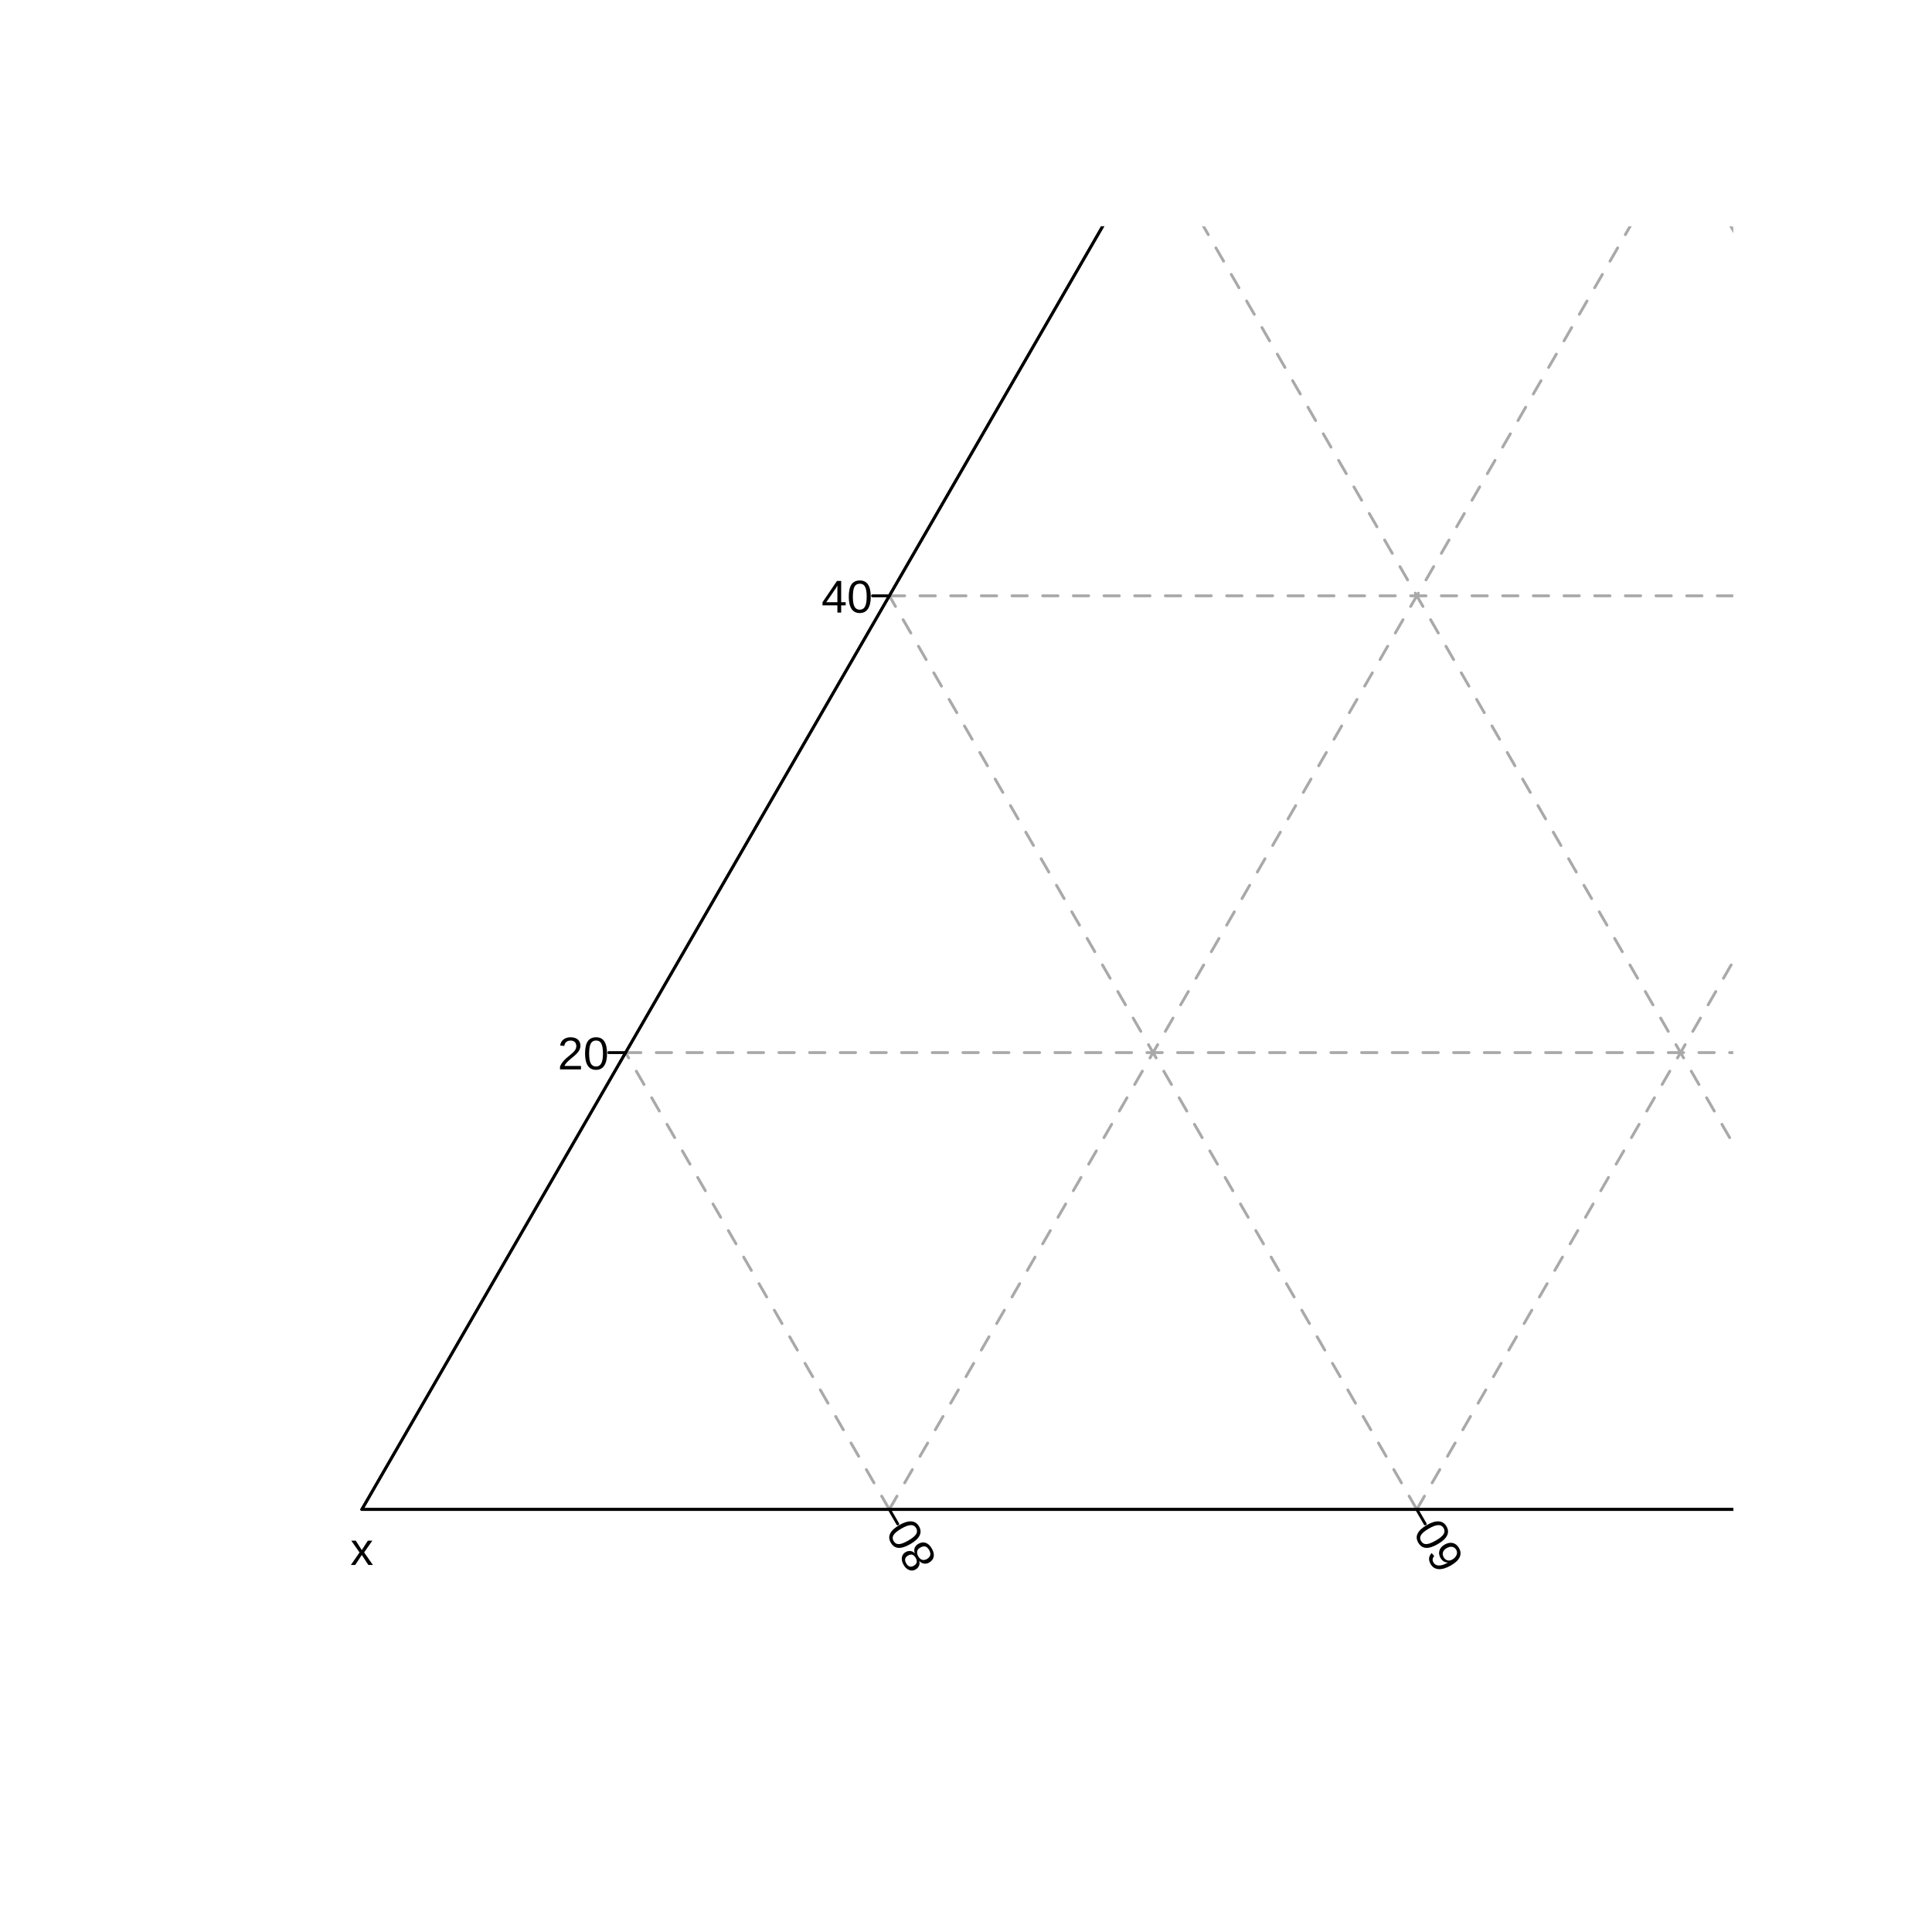
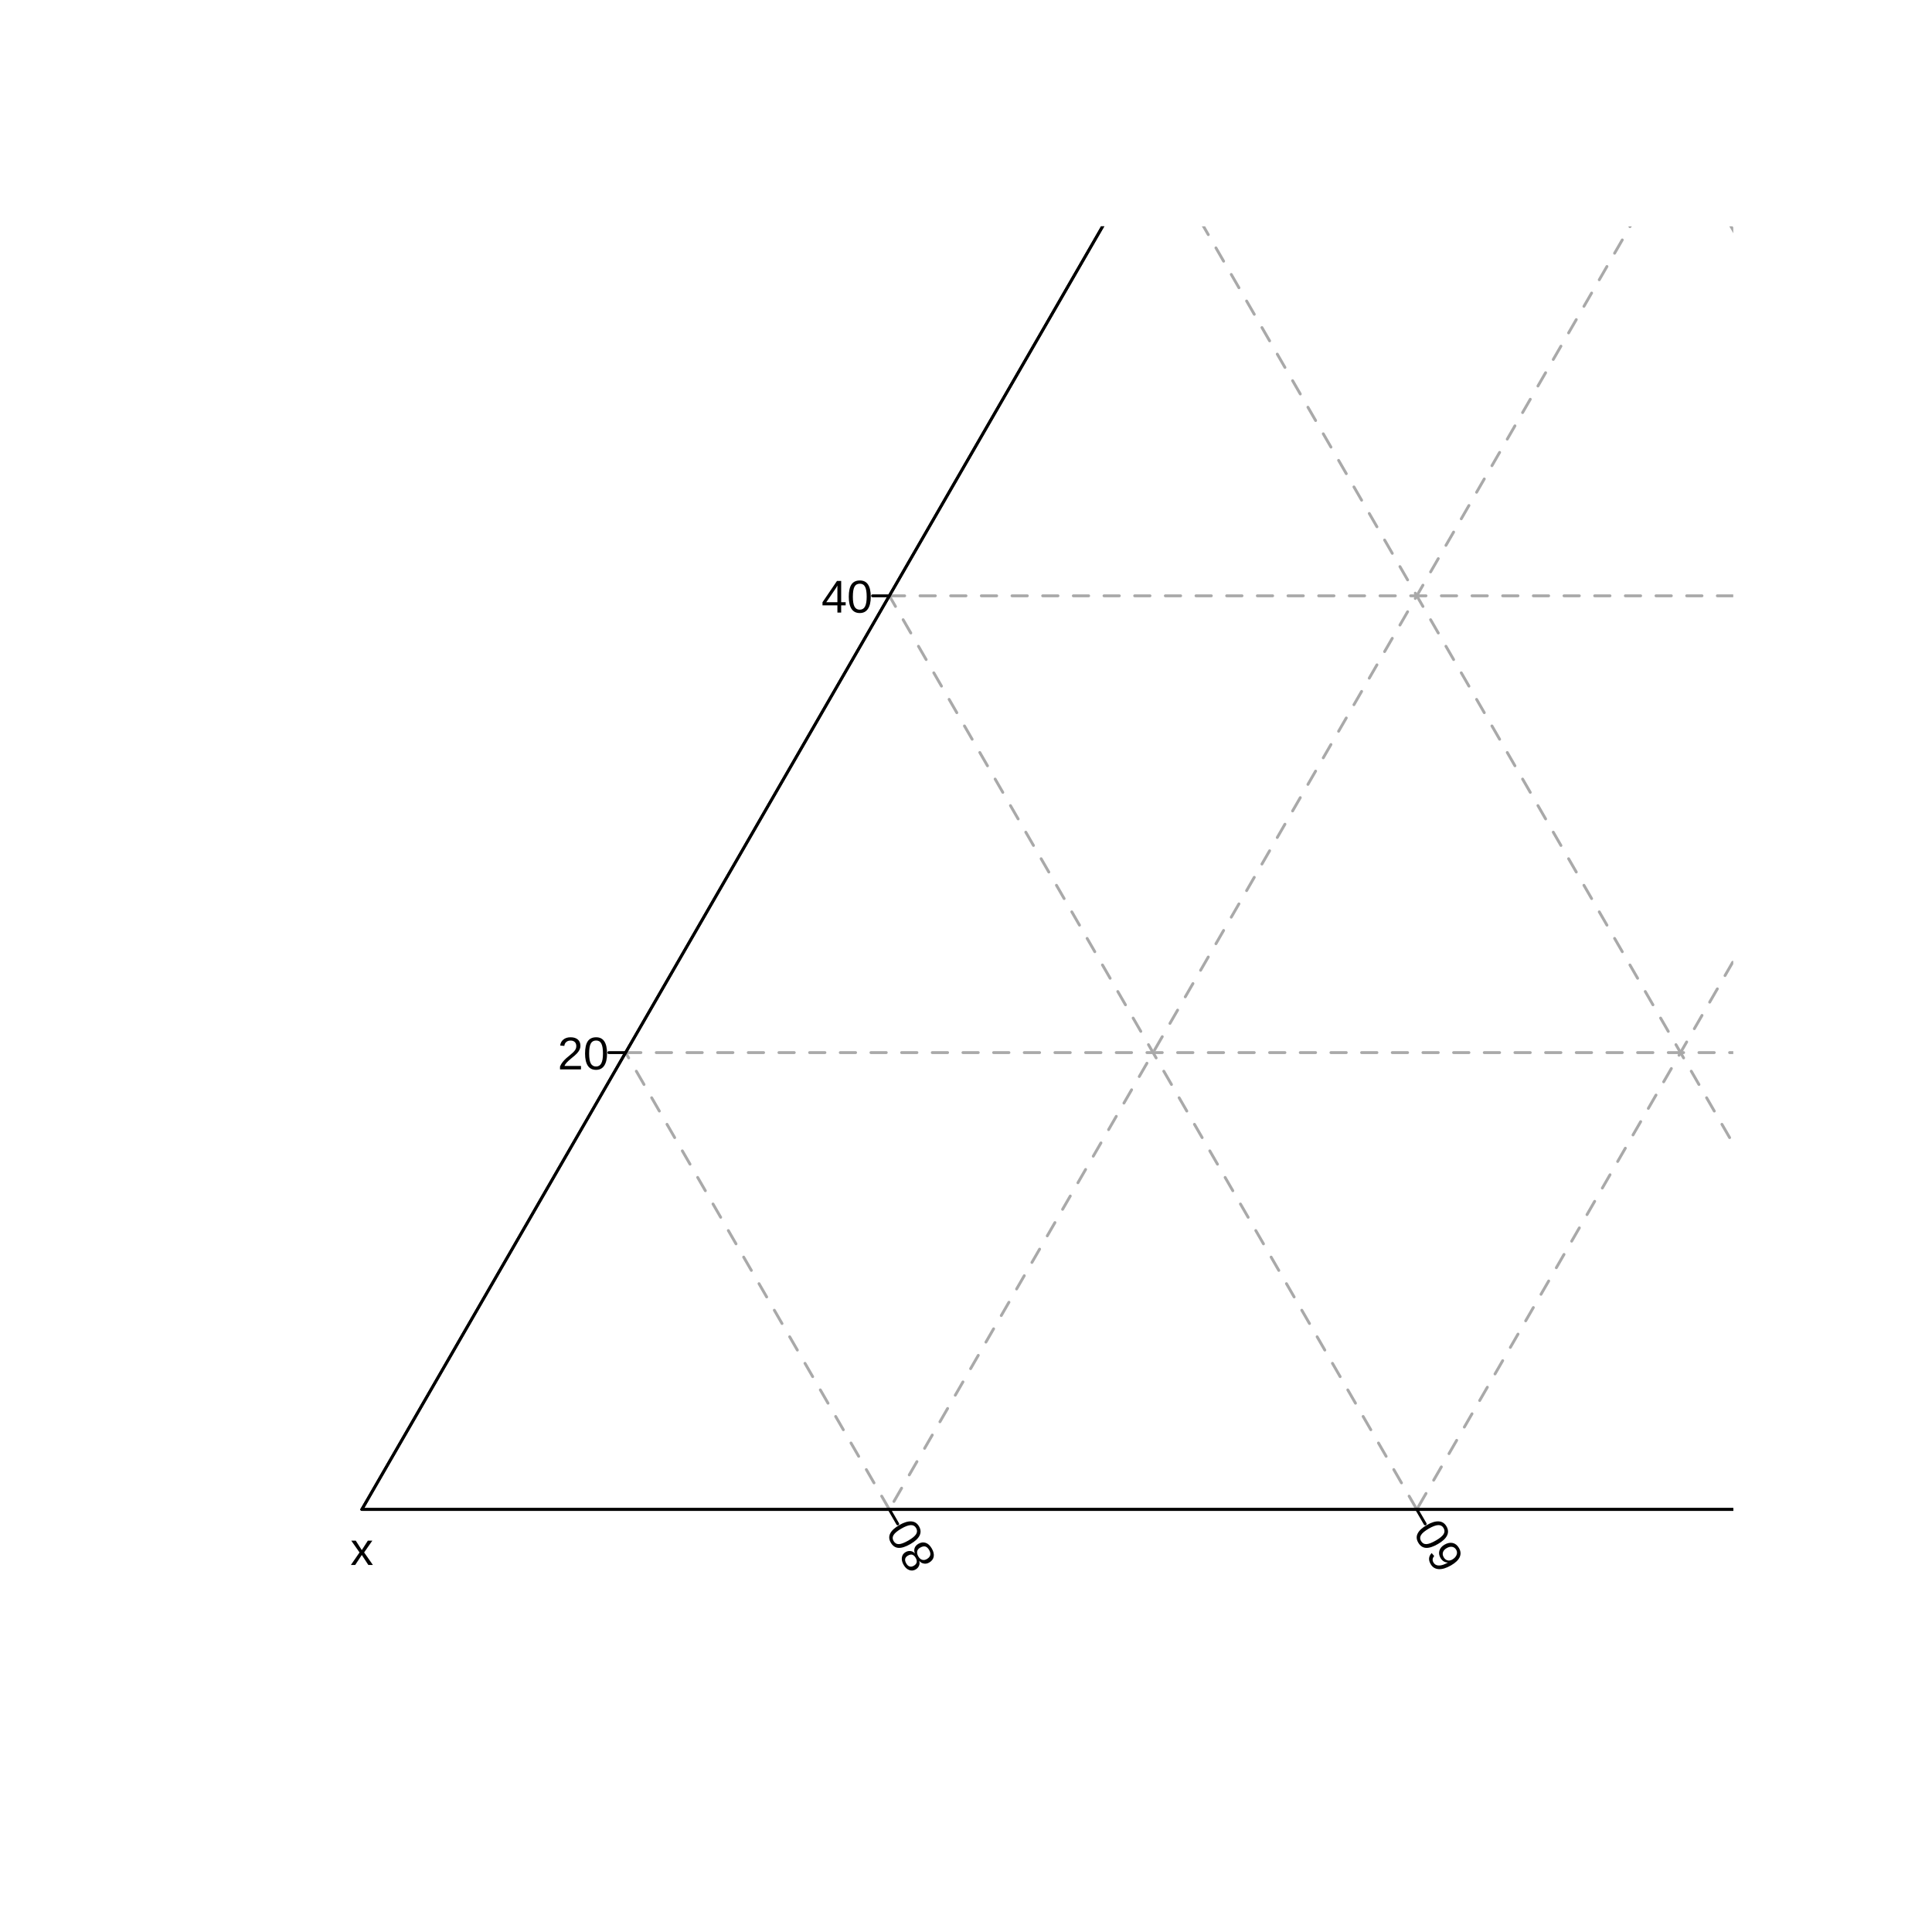
<svg xmlns="http://www.w3.org/2000/svg" class="svglite" width="504.00pt" height="504.00pt" viewBox="0 0 504.00 504.00">
  <defs>
    <style type="text/css">
    .svglite line, .svglite polyline, .svglite polygon, .svglite path, .svglite rect, .svglite circle {
      fill: none;
      stroke: #000000;
      stroke-linecap: round;
      stroke-linejoin: round;
      stroke-miterlimit: 10.00;
    }
    .svglite text {
      white-space: pre;
    }
  </style>
  </defs>
  <rect width="100%" height="100%" style="stroke: none; fill: #FFFFFF;" />
  <defs>
    <clipPath id="cpMC4wMHw1MDQuMDB8MC4wMHw1MDQuMDA=">
      <rect x="0.00" y="0.00" width="504.00" height="504.00" />
    </clipPath>
  </defs>
  <g clip-path="url(#cpMC4wMHw1MDQuMDB8MC4wMHw1MDQuMDA=)">
</g>
  <defs>
    <clipPath id="cpODAuNjR8NDUyLjE2fDU5LjA0fDQzMC41Ng==">
      <rect x="80.64" y="59.04" width="371.52" height="371.52" />
    </clipPath>
  </defs>
  <g clip-path="url(#cpODAuNjR8NDUyLjE2fDU5LjA0fDQzMC41Ng==)">
    <line x1="644.80" y1="393.76" x2="369.60" y2="-82.90" style="stroke-width: 0.75; stroke: #A9A9A9; stroke-dasharray: 4.00,4.00;" />
-     <line x1="644.80" y1="393.76" x2="713.60" y2="274.59" style="stroke-width: 0.75; stroke: #A9A9A9; stroke-dasharray: 4.00,4.00;" />
+     <line x1="507.20" y1="-82.90" x2="232.00" y2="393.76" style="stroke-width: 0.75; stroke: #A9A9A9; stroke-dasharray: 4.00,4.00;" />
    <line x1="163.20" y1="274.59" x2="713.60" y2="274.59" style="stroke-width: 0.75; stroke: #A9A9A9; stroke-dasharray: 4.00,4.00;" />
    <line x1="507.20" y1="393.76" x2="300.80" y2="36.26" style="stroke-width: 0.75; stroke: #A9A9A9; stroke-dasharray: 4.00,4.00;" />
-     <line x1="507.20" y1="393.76" x2="644.80" y2="155.43" style="stroke-width: 0.75; stroke: #A9A9A9; stroke-dasharray: 4.00,4.00;" />
+     <line x1="576.00" y1="36.26" x2="369.60" y2="393.76" style="stroke-width: 0.75; stroke: #A9A9A9; stroke-dasharray: 4.00,4.00;" />
    <line x1="232.00" y1="155.43" x2="644.80" y2="155.43" style="stroke-width: 0.75; stroke: #A9A9A9; stroke-dasharray: 4.00,4.00;" />
    <line x1="369.60" y1="393.76" x2="232.00" y2="155.43" style="stroke-width: 0.75; stroke: #A9A9A9; stroke-dasharray: 4.00,4.00;" />
-     <line x1="369.60" y1="393.76" x2="576.00" y2="36.26" style="stroke-width: 0.75; stroke: #A9A9A9; stroke-dasharray: 4.00,4.00;" />
+     <line x1="644.80" y1="155.43" x2="507.20" y2="393.76" style="stroke-width: 0.75; stroke: #A9A9A9; stroke-dasharray: 4.00,4.00;" />
    <line x1="300.80" y1="36.26" x2="576.00" y2="36.26" style="stroke-width: 0.75; stroke: #A9A9A9; stroke-dasharray: 4.00,4.00;" />
    <line x1="232.00" y1="393.76" x2="163.20" y2="274.59" style="stroke-width: 0.75; stroke: #A9A9A9; stroke-dasharray: 4.00,4.00;" />
-     <line x1="232.00" y1="393.76" x2="507.20" y2="-82.90" style="stroke-width: 0.75; stroke: #A9A9A9; stroke-dasharray: 4.00,4.00;" />
+     <line x1="713.60" y1="274.59" x2="644.80" y2="393.76" style="stroke-width: 0.75; stroke: #A9A9A9; stroke-dasharray: 4.00,4.00;" />
    <line x1="369.60" y1="-82.90" x2="507.20" y2="-82.90" style="stroke-width: 0.75; stroke: #A9A9A9; stroke-dasharray: 4.00,4.00;" />
+     <text transform="translate(650.77,395.36) rotate(-120)" text-anchor="end" style="font-size: 12.00px; font-family: &quot;Arial&quot;;" textLength="15.28px" lengthAdjust="spacingAndGlyphs">20</text>
+     <text transform="translate(513.17,395.36) rotate(-120)" text-anchor="end" style="font-size: 12.00px; font-family: &quot;Arial&quot;;" textLength="15.28px" lengthAdjust="spacingAndGlyphs">40</text>
+     <text transform="translate(375.57,395.36) rotate(-120)" text-anchor="end" style="font-size: 12.00px; font-family: &quot;Arial&quot;;" textLength="15.28px" lengthAdjust="spacingAndGlyphs">60</text>
    <text transform="translate(237.97,395.36) rotate(-120)" text-anchor="end" style="font-size: 12.00px; font-family: &quot;Arial&quot;;" textLength="15.28px" lengthAdjust="spacingAndGlyphs">80</text>
-     <text transform="translate(375.57,395.36) rotate(-120)" text-anchor="end" style="font-size: 12.00px; font-family: &quot;Arial&quot;;" textLength="15.28px" lengthAdjust="spacingAndGlyphs">60</text>
-     <text transform="translate(513.17,395.36) rotate(-120)" text-anchor="end" style="font-size: 12.00px; font-family: &quot;Arial&quot;;" textLength="15.28px" lengthAdjust="spacingAndGlyphs">40</text>
-     <text transform="translate(650.77,395.36) rotate(-120)" text-anchor="end" style="font-size: 12.00px; font-family: &quot;Arial&quot;;" textLength="15.28px" lengthAdjust="spacingAndGlyphs">20</text>
    <line x1="94.40" y1="393.76" x2="782.40" y2="393.76" style="stroke-width: 0.75;" />
+     <line x1="644.80" y1="393.76" x2="646.99" y2="397.54" style="stroke-width: 0.75;" />
+     <line x1="507.20" y1="393.76" x2="509.39" y2="397.54" style="stroke-width: 0.75;" />
+     <line x1="369.60" y1="393.76" x2="371.79" y2="397.54" style="stroke-width: 0.75;" />
    <line x1="232.00" y1="393.76" x2="234.19" y2="397.54" style="stroke-width: 0.75;" />
-     <line x1="369.60" y1="393.76" x2="371.79" y2="397.54" style="stroke-width: 0.75;" />
-     <line x1="507.20" y1="393.76" x2="509.39" y2="397.54" style="stroke-width: 0.75;" />
-     <line x1="644.80" y1="393.76" x2="646.99" y2="397.54" style="stroke-width: 0.75;" />
+     <text transform="translate(505.60,-88.88) rotate(-240)" text-anchor="end" style="font-size: 12.00px; font-family: &quot;Arial&quot;;" textLength="15.28px" lengthAdjust="spacingAndGlyphs">20</text>
+     <text transform="translate(574.40,30.29) rotate(-240)" text-anchor="end" style="font-size: 12.00px; font-family: &quot;Arial&quot;;" textLength="15.28px" lengthAdjust="spacingAndGlyphs">40</text>
+     <text transform="translate(643.20,149.45) rotate(-240)" text-anchor="end" style="font-size: 12.00px; font-family: &quot;Arial&quot;;" textLength="15.28px" lengthAdjust="spacingAndGlyphs">60</text>
    <text transform="translate(712.00,268.62) rotate(-240)" text-anchor="end" style="font-size: 12.00px; font-family: &quot;Arial&quot;;" textLength="15.28px" lengthAdjust="spacingAndGlyphs">80</text>
-     <text transform="translate(643.20,149.45) rotate(-240)" text-anchor="end" style="font-size: 12.00px; font-family: &quot;Arial&quot;;" textLength="15.28px" lengthAdjust="spacingAndGlyphs">60</text>
-     <text transform="translate(574.40,30.29) rotate(-240)" text-anchor="end" style="font-size: 12.00px; font-family: &quot;Arial&quot;;" textLength="15.28px" lengthAdjust="spacingAndGlyphs">40</text>
-     <text transform="translate(505.60,-88.88) rotate(-240)" text-anchor="end" style="font-size: 12.00px; font-family: &quot;Arial&quot;;" textLength="15.28px" lengthAdjust="spacingAndGlyphs">20</text>
    <line x1="782.40" y1="393.76" x2="438.40" y2="-202.07" style="stroke-width: 0.75;" />
+     <line x1="507.20" y1="-82.90" x2="509.39" y2="-86.69" style="stroke-width: 0.75;" />
+     <line x1="576.00" y1="36.26" x2="578.19" y2="32.47" style="stroke-width: 0.75;" />
+     <line x1="644.80" y1="155.43" x2="646.99" y2="151.64" style="stroke-width: 0.75;" />
    <line x1="713.60" y1="274.59" x2="715.79" y2="270.80" style="stroke-width: 0.75;" />
-     <line x1="644.80" y1="155.43" x2="646.99" y2="151.64" style="stroke-width: 0.75;" />
-     <line x1="576.00" y1="36.26" x2="578.19" y2="32.47" style="stroke-width: 0.75;" />
-     <line x1="507.20" y1="-82.90" x2="509.39" y2="-86.69" style="stroke-width: 0.75;" />
+     <text x="158.83" y="278.97" text-anchor="end" style="font-size: 12.00px; font-family: &quot;Arial&quot;;" textLength="15.28px" lengthAdjust="spacingAndGlyphs">20</text>
+     <text x="227.63" y="159.80" text-anchor="end" style="font-size: 12.00px; font-family: &quot;Arial&quot;;" textLength="15.28px" lengthAdjust="spacingAndGlyphs">40</text>
+     <text x="296.43" y="40.64" text-anchor="end" style="font-size: 12.00px; font-family: &quot;Arial&quot;;" textLength="15.28px" lengthAdjust="spacingAndGlyphs">60</text>
    <text x="365.23" y="-78.53" text-anchor="end" style="font-size: 12.00px; font-family: &quot;Arial&quot;;" textLength="15.28px" lengthAdjust="spacingAndGlyphs">80</text>
-     <text x="296.43" y="40.64" text-anchor="end" style="font-size: 12.00px; font-family: &quot;Arial&quot;;" textLength="15.28px" lengthAdjust="spacingAndGlyphs">60</text>
-     <text x="227.63" y="159.80" text-anchor="end" style="font-size: 12.00px; font-family: &quot;Arial&quot;;" textLength="15.28px" lengthAdjust="spacingAndGlyphs">40</text>
-     <text x="158.83" y="278.97" text-anchor="end" style="font-size: 12.00px; font-family: &quot;Arial&quot;;" textLength="15.28px" lengthAdjust="spacingAndGlyphs">20</text>
    <line x1="438.40" y1="-202.07" x2="94.40" y2="393.76" style="stroke-width: 0.75;" />
+     <line x1="163.20" y1="274.59" x2="158.83" y2="274.59" style="stroke-width: 0.75;" />
+     <line x1="232.00" y1="155.43" x2="227.63" y2="155.43" style="stroke-width: 0.75;" />
+     <line x1="300.80" y1="36.26" x2="296.43" y2="36.26" style="stroke-width: 0.75;" />
    <line x1="369.60" y1="-82.90" x2="365.23" y2="-82.90" style="stroke-width: 0.75;" />
-     <line x1="300.80" y1="36.26" x2="296.43" y2="36.26" style="stroke-width: 0.75;" />
-     <line x1="232.00" y1="155.43" x2="227.63" y2="155.43" style="stroke-width: 0.75;" />
-     <line x1="163.20" y1="274.59" x2="158.83" y2="274.59" style="stroke-width: 0.75;" />
    <polygon points="94.40,393.76 438.40,-202.07 782.40,393.76 " style="stroke-width: 0.75;" />
    <text x="94.40" y="408.25" text-anchor="middle" style="font-size: 12.00px; font-family: &quot;Arial&quot;;" textLength="7.11px" lengthAdjust="spacingAndGlyphs">x</text>
    <text x="782.40" y="408.25" text-anchor="middle" style="font-size: 12.00px; font-family: &quot;Arial&quot;;" textLength="7.11px" lengthAdjust="spacingAndGlyphs">y</text>
    <text x="438.40" y="-209.27" text-anchor="middle" style="font-size: 12.00px; font-family: &quot;Arial&quot;;" textLength="6.30px" lengthAdjust="spacingAndGlyphs">z</text>
  </g>
</svg>
